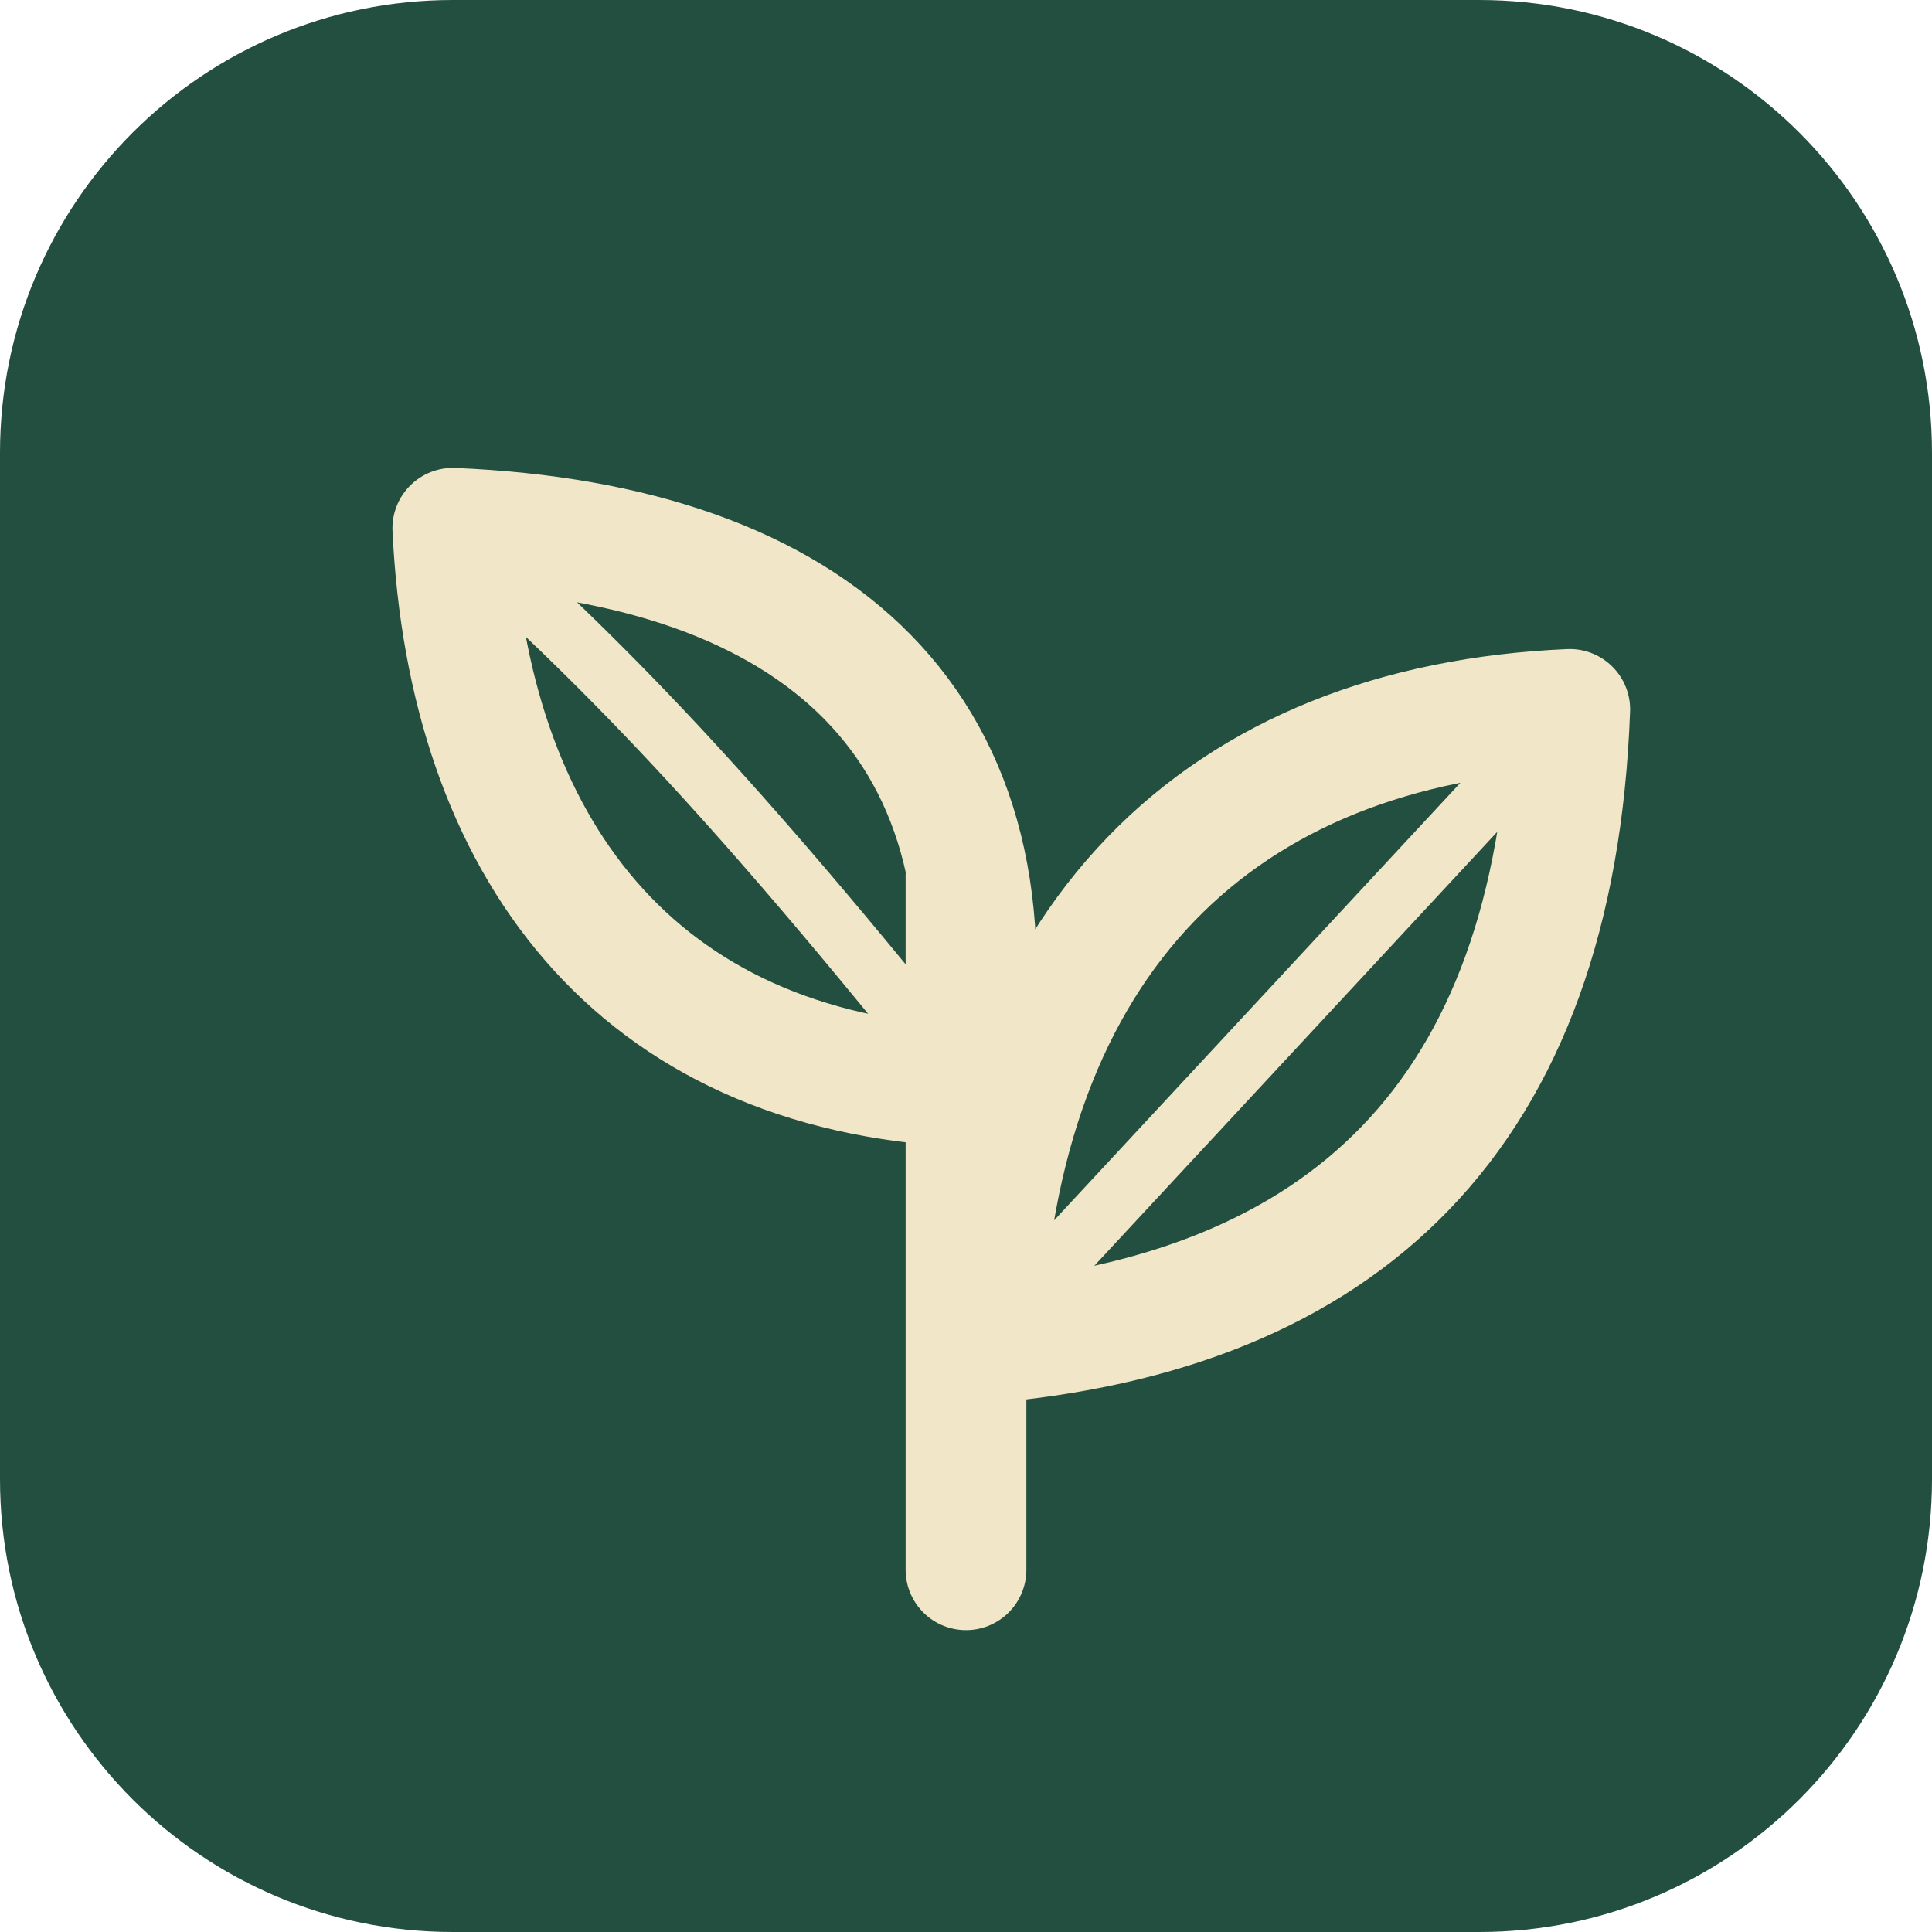
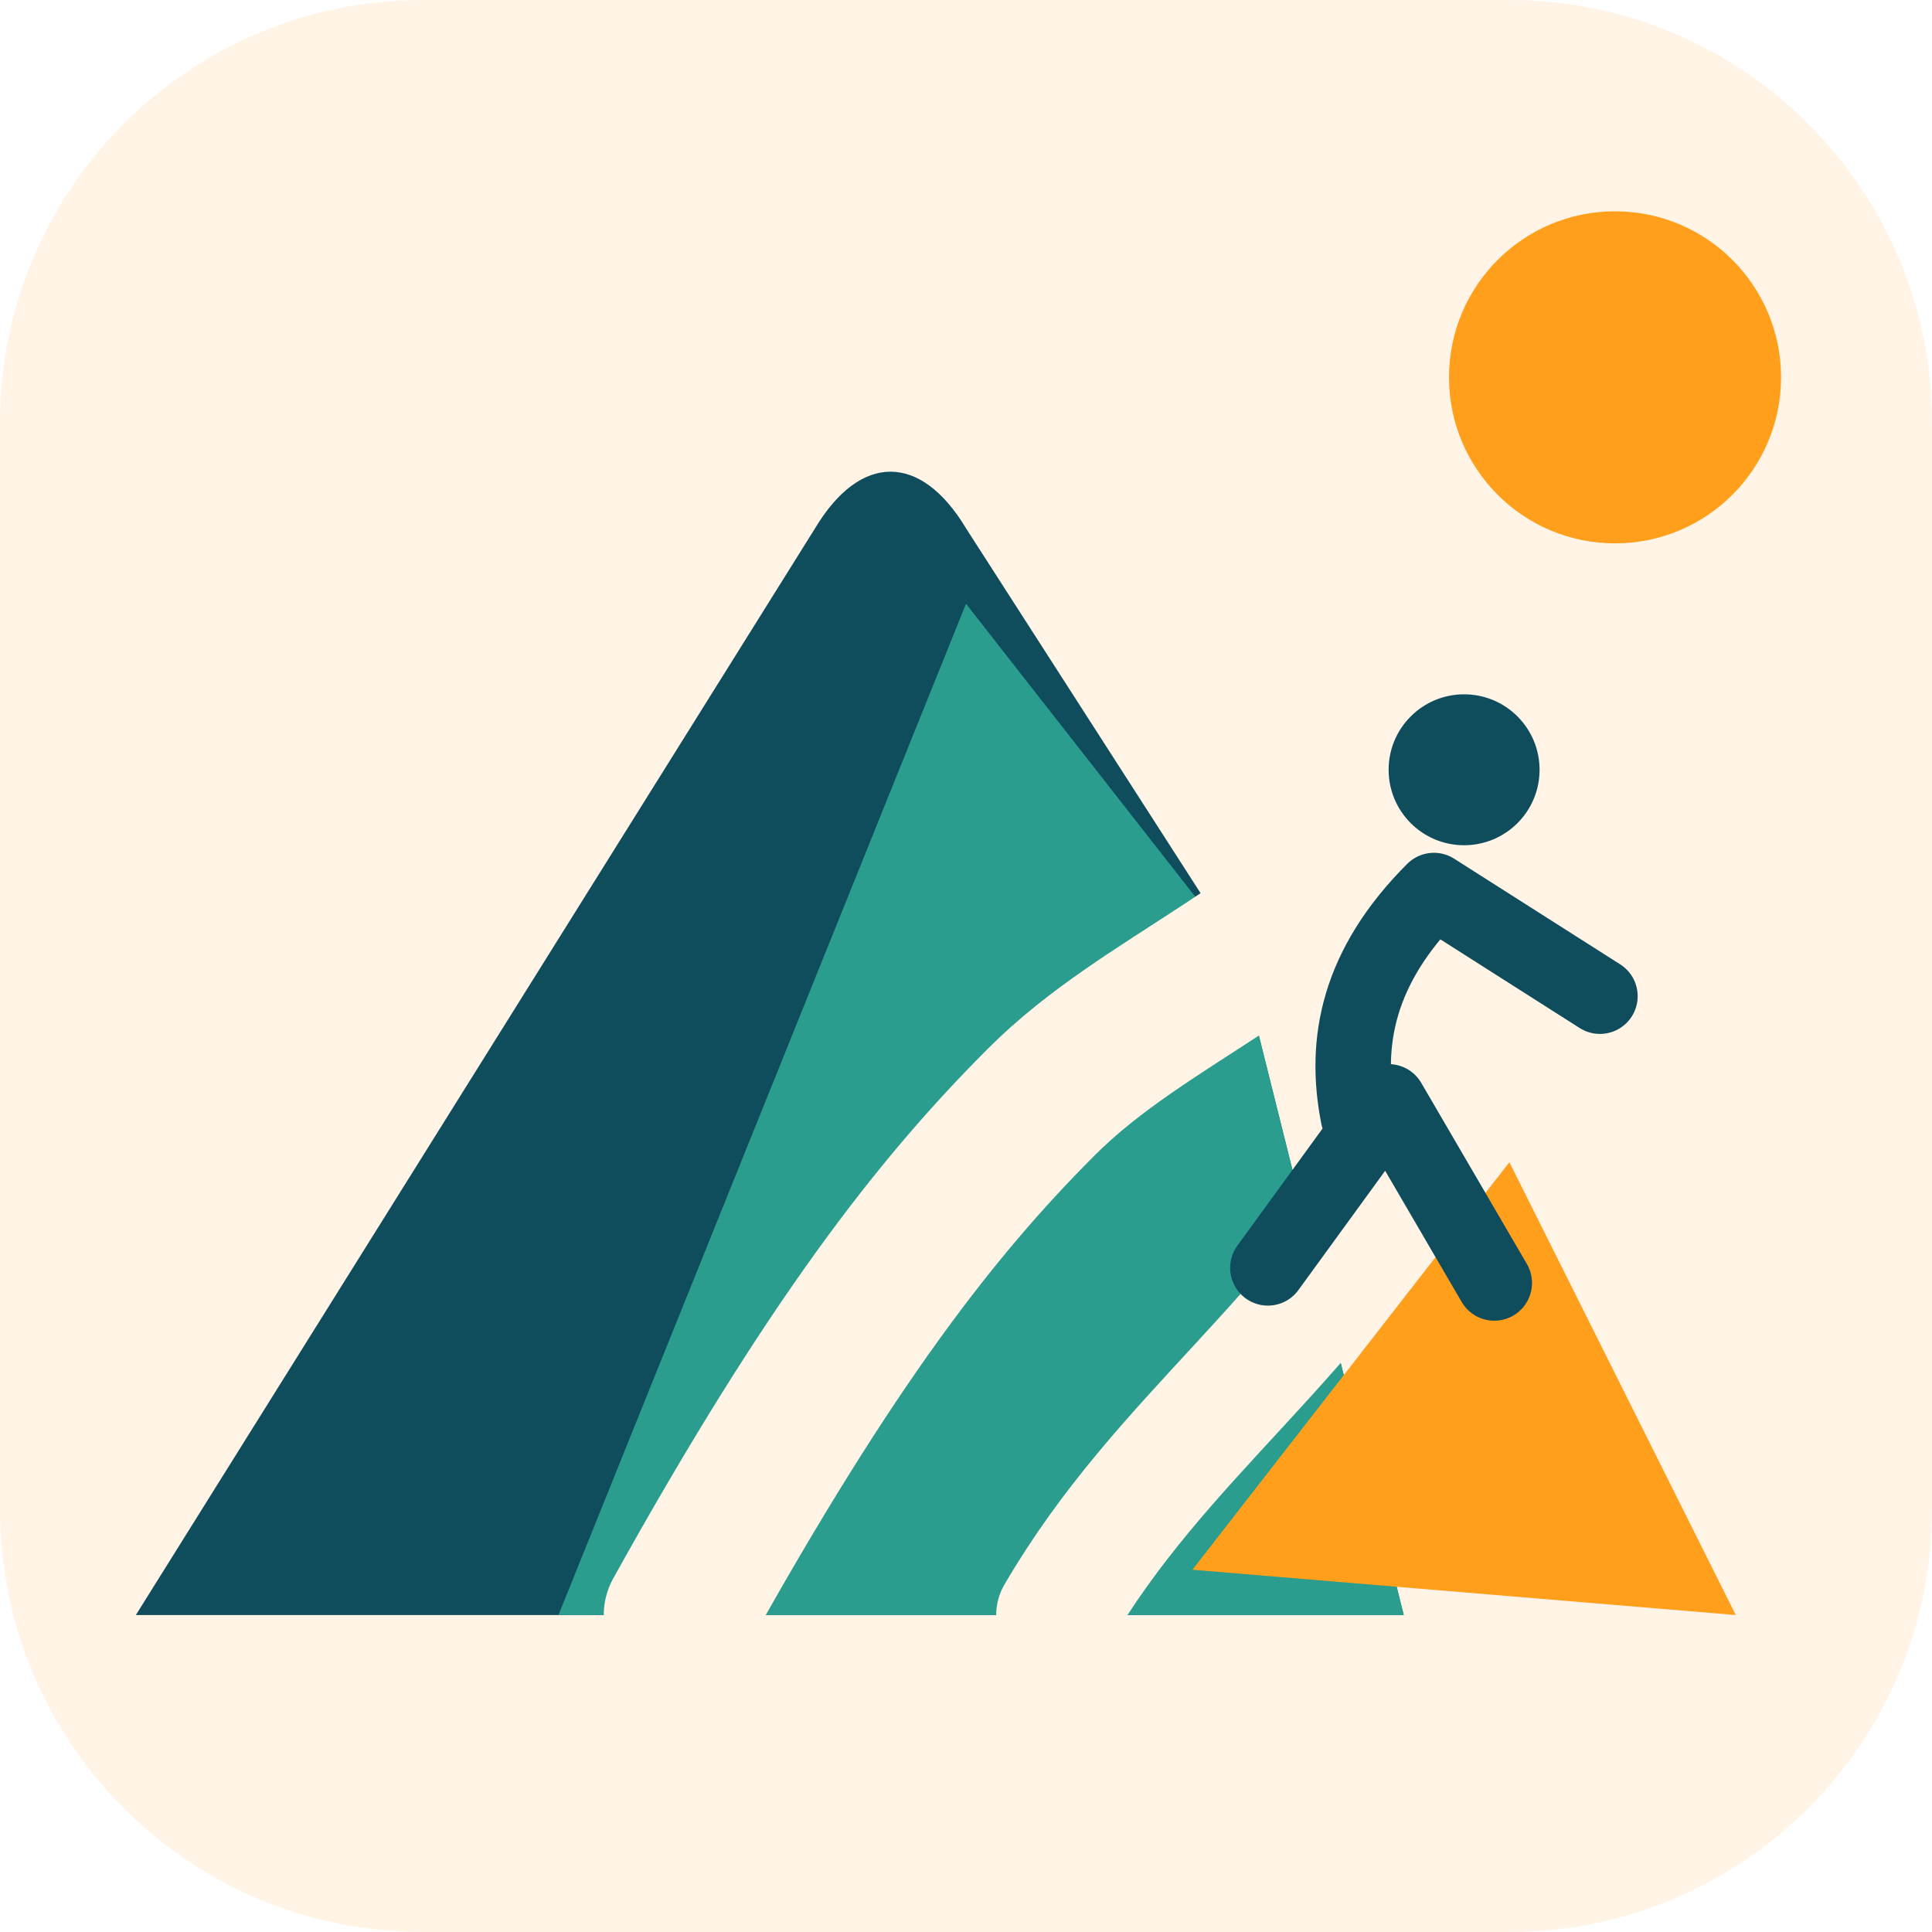
<svg xmlns="http://www.w3.org/2000/svg" viewBox="0 0 128 128">
-   <rect width="128" height="128" rx="30" fill="#234f40" />
-   <path d="M64 104V58M64 72C42 71 31 56 30 35c24 1 38 13 34 37ZM65 89c1-27 16-41 39-42-1 27-15 40-39 42Z" fill="none" stroke="#f1e6c7" stroke-width="8" stroke-linecap="round" stroke-linejoin="round" />
-   <path d="M64 72C48 52 40 44 30 35M65 89l39-42" fill="none" stroke="#f1e6c7" stroke-width="4" />
+   <rect width="128" height="128" rx="28" fill="#FFF4E6" />
+   <path d="M9 107 54 35c3-5 7-5 10 0l18 28 11 44Z" fill="#0F4C5C" />
+   <path d="M37 107 64 40l18 23 11 44Z" fill="#2A9D8F" />
+   <path d="M45 107c10-18 17-27 24-34 7-7 17-10 25-20" fill="none" stroke="#FFF4E6" stroke-width="10" stroke-linecap="round" />
+   <path d="M70 107c7-12 17-18 25-32" fill="none" stroke="#FFF4E6" stroke-width="8" stroke-linecap="round" />
+   <path d="M79 104 100 77l15 30Z" fill="#FF9F1C" />
+   <circle cx="107" cy="25" r="11" fill="#FF9F1C" />
+   <circle cx="97" cy="51" r="5" fill="#0F4C5C" />
+   <path d="M95 59c-5 5-6 10-5 15m5-15 11 7m-14 7-8 11m8-11 7 12" fill="none" stroke="#0F4C5C" stroke-width="5" stroke-linecap="round" stroke-linejoin="round" />
</svg>
